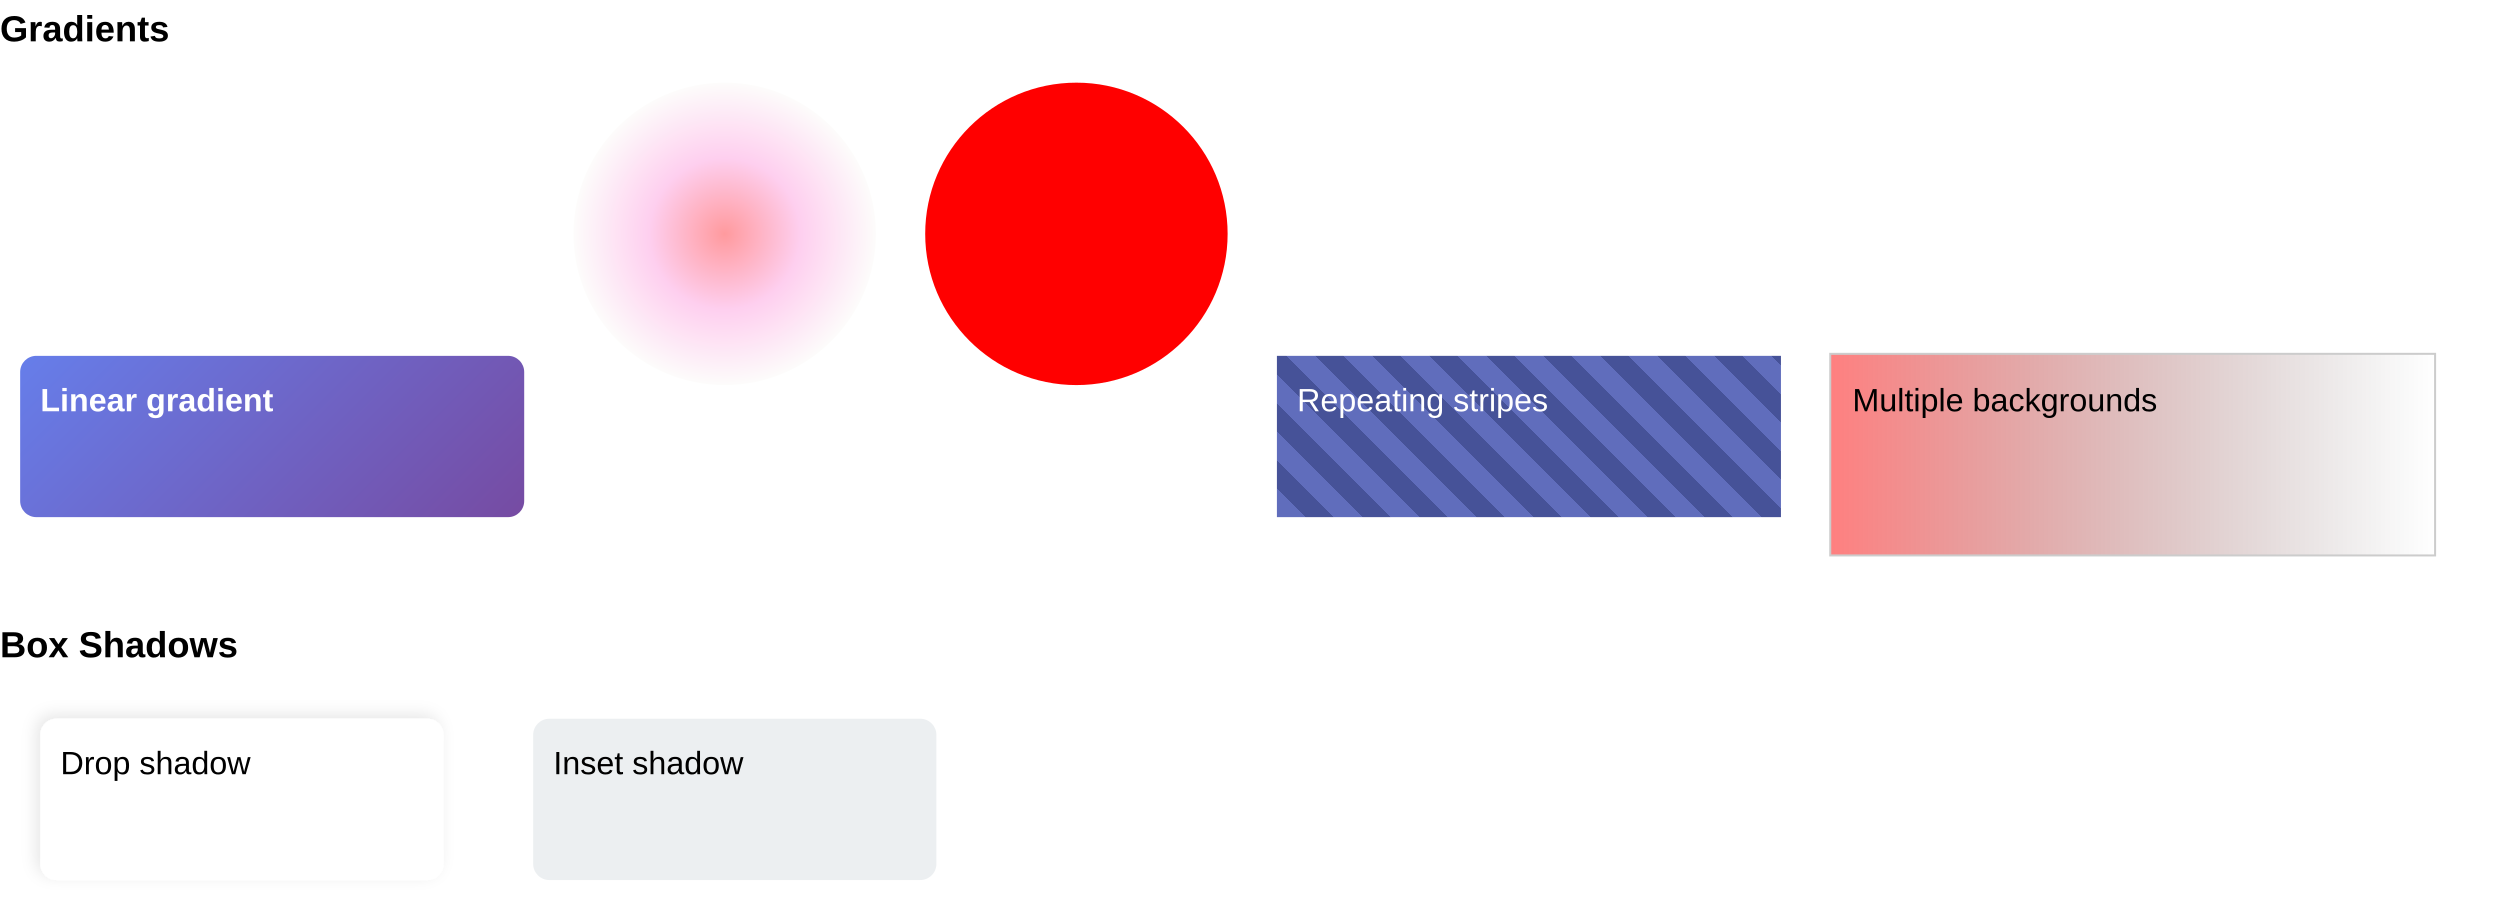
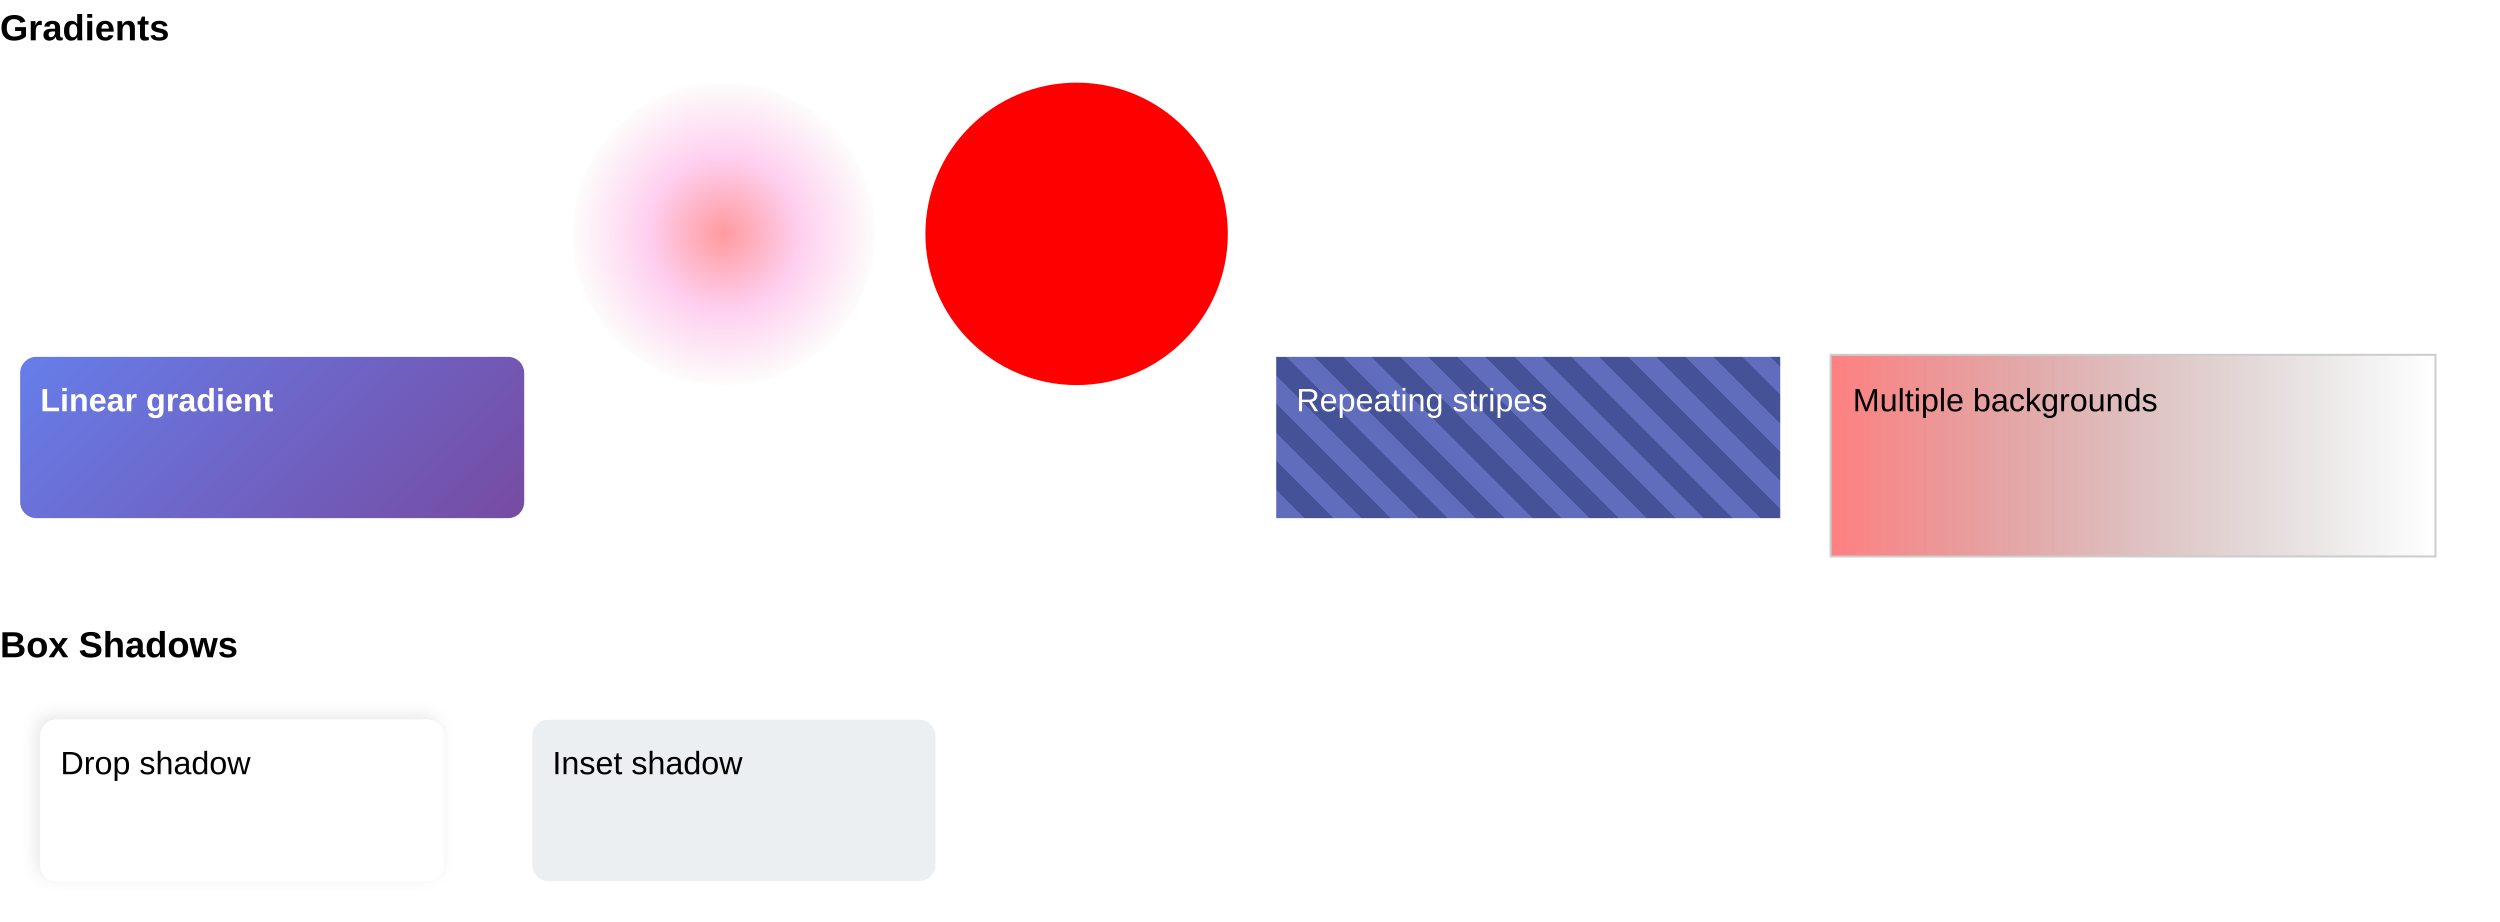
<svg xmlns="http://www.w3.org/2000/svg" width="1240" height="457" viewBox="0 0 1240 457">
  <defs>
-     <linearGradient id="lg1" x1="52.5" y1="134" x2="217.5" y2="299" gradientUnits="userSpaceOnUse">
+     <linearGradient id="lg1" x1="52.5" y1="134.5" x2="217.5" y2="299.5" gradientUnits="userSpaceOnUse">
      <stop offset="0%" stop-color="rgb(102, 126, 234)" />
      <stop offset="100%" stop-color="rgb(118, 75, 162)" />
    </linearGradient>
-     <radialGradient id="rg2" cx="359.45" cy="116" r="75" gradientUnits="userSpaceOnUse">
+     <radialGradient id="rg2" cx="359" cy="116" r="75" gradientUnits="userSpaceOnUse">
      <stop offset="0%" stop-color="rgb(255, 154, 158)" />
      <stop offset="50%" stop-color="rgb(254, 207, 239)" />
      <stop offset="100%" stop-color="rgb(253, 252, 251)" />
    </radialGradient>
-     <linearGradient id="lg3" x1="675.85" y1="299" x2="689.99" y2="284.86" gradientUnits="userSpaceOnUse" spreadMethod="repeat">
+     <linearGradient id="lg3" x1="675.5" y1="299.5" x2="689.64" y2="285.36" gradientUnits="userSpaceOnUse" spreadMethod="repeat">
      <stop offset="0%" stop-color="rgb(96, 109, 188)" />
      <stop offset="50%" stop-color="rgb(96, 109, 188)" />
      <stop offset="50%" stop-color="rgb(70, 82, 152)" />
      <stop offset="100%" stop-color="rgb(70, 82, 152)" />
    </linearGradient>
-     <linearGradient id="lg4" x1="907.8" y1="225.5" x2="1207.8" y2="225.5" gradientUnits="userSpaceOnUse">
+     <linearGradient id="lg4" x1="908" y1="226" x2="1208" y2="226" gradientUnits="userSpaceOnUse">
      <stop offset="0%" stop-color="rgba(255, 0, 0, 0.5)" />
      <stop offset="100%" stop-color="rgba(0, 0, 0, 0)" />
    </linearGradient>
    <filter id="ds5" x="-50%" y="-50%" width="200%" height="200%">
      <feDropShadow dx="5" dy="5" stdDeviation="7.5" flood-color="rgba(0, 0, 0, 0.3)" result="s0" />
      <feDropShadow dx="-2" dy="-2" stdDeviation="4" flood-color="rgba(0, 0, 0, 0.1)" result="s1" />
    </filter>
    <clipPath id="ic6">
-       <rect x="264.45" y="356.5" width="200" height="80" rx="8" ry="8" />
+       <rect x="264" y="357" width="200" height="80" rx="8" ry="8" />
    </clipPath>
    <filter id="is7" x="-50%" y="-50%" width="200%" height="200%">
      <feComponentTransfer in="SourceAlpha">
        <feFuncA type="table" tableValues="1 0" />
      </feComponentTransfer>
      <feGaussianBlur stdDeviation="5" />
      <feOffset dx="3" dy="3" result="offsetblur" />
      <feFlood flood-color="rgba(0, 0, 0, 0.2)" result="color" />
      <feComposite in2="offsetblur" operator="in" />
      <feComposite in2="SourceAlpha" operator="in" />
    </filter>
    <clipPath id="ic8">
-       <rect x="264.45" y="356.5" width="200" height="80" rx="8" ry="8" />
+       <rect x="264" y="357" width="200" height="80" rx="8" ry="8" />
    </clipPath>
    <filter id="is9" x="-50%" y="-50%" width="200%" height="200%">
      <feComponentTransfer in="SourceAlpha">
        <feFuncA type="table" tableValues="1 0" />
      </feComponentTransfer>
      <feGaussianBlur stdDeviation="5" />
      <feOffset dx="-3" dy="-3" result="offsetblur" />
      <feFlood flood-color="rgba(255, 255, 255, 0.5)" result="color" />
      <feComposite in2="offsetblur" operator="in" />
      <feComposite in2="SourceAlpha" operator="in" />
    </filter>
  </defs>
-   <path d="M0,0 L1240,0 L1240,456.5 L0,456.5 Z" fill="none" />
+   <path d="M0,0 L1240,0 L1240,457 L0,457 Z" fill="none" />
  <path d="M0,0 L1240,0 L1240,21 L0,21 Z" fill="none" />
-   <text x="0" y="20.5" fill="rgb(0, 0, 0)" font-weight="700" font-size="18px" font-family="Arial">Gradients</text>
-   <rect x="10" y="176.5" width="250" height="80" rx="8" ry="8" fill="url(#lg1)" />
+   <text x="0" y="20" fill="rgb(0, 0, 0)" font-weight="700" font-size="18px" font-family="Arial">Gradients</text>
+   <rect x="10" y="177" width="250" height="80" rx="8" ry="8" fill="url(#lg1)" />
  <text x="20" y="204" fill="rgb(255, 255, 255)" font-weight="700" font-size="16px" font-family="Arial">Linear gradient</text>
-   <rect x="284.45" y="41" width="150" height="150" rx="75" ry="75" fill="url(#rg2)" />
-   <rect x="458.9" y="41" width="150" height="150" rx="75" ry="75" fill="rgb(255, 0, 0)" />
-   <path d="M633.35,176.5 L883.35,176.5 L883.35,256.5 L633.35,256.5 Z" fill="url(#lg3)" />
-   <text x="643.35" y="204" fill="rgb(255, 255, 255)" font-size="16px" font-family="Arial">Repeating stripes</text>
-   <path d="M907.8,175.5 L1207.8,175.5 L1207.8,275.5 L907.8,275.5 Z" fill="url(#lg4)" stroke="rgb(204, 204, 204)" stroke-width="1" />
-   <text x="918.8" y="204" fill="rgb(0, 0, 0)" font-size="16px" font-family="Arial">Multiple backgrounds</text>
-   <path d="M0,305.5 L1240,305.5 L1240,326.5 L0,326.5 Z" fill="none" />
+   <rect x="284" y="41" width="150" height="150" rx="75" ry="75" fill="url(#rg2)" />
+   <rect x="459" y="41" width="150" height="150" rx="75" ry="75" fill="rgb(255, 0, 0)" />
+   <path d="M633,177 L883,177 L883,257 L633,257 Z" fill="url(#lg3)" />
+   <text x="643" y="204" fill="rgb(255, 255, 255)" font-size="16px" font-family="Arial">Repeating stripes</text>
+   <path d="M908,176 L1208,176 L1208,276 L908,276 Z" fill="url(#lg4)" stroke="rgb(204, 204, 204)" stroke-width="1" />
+   <text x="919" y="204" fill="rgb(0, 0, 0)" font-size="16px" font-family="Arial">Multiple backgrounds</text>
+   <path d="M0,306 L1240,306 L1240,327 L0,327 Z" fill="none" />
  <text x="0" y="326" fill="rgb(0, 0, 0)" font-weight="700" font-size="18px" font-family="Arial">Box Shadows</text>
-   <rect x="20" y="356.5" width="200" height="80" rx="8" ry="8" fill="rgb(255, 255, 255)" filter="url(#ds5)" />
+   <rect x="20" y="357" width="200" height="80" rx="8" ry="8" fill="rgb(255, 255, 255)" filter="url(#ds5)" />
  <text x="30" y="384" fill="rgb(0, 0, 0)" font-size="16px" font-family="Arial">Drop shadow</text>
-   <rect x="264.45" y="356.5" width="200" height="80" rx="8" ry="8" fill="rgb(236, 239, 241)" />
-   <rect x="264.45" y="356.5" width="200" height="80" rx="8" ry="8" fill="none" clip-path="url(#ic6)" filter="url(#is7)" />
-   <rect x="264.45" y="356.5" width="200" height="80" rx="8" ry="8" fill="none" clip-path="url(#ic8)" filter="url(#is9)" />
-   <text x="274.45" y="384" fill="rgb(0, 0, 0)" font-size="16px" font-family="Arial">Inset shadow</text>
+   <rect x="264" y="357" width="200" height="80" rx="8" ry="8" fill="rgb(236, 239, 241)" />
+   <rect x="264" y="357" width="200" height="80" rx="8" ry="8" fill="none" clip-path="url(#ic6)" filter="url(#is7)" />
+   <rect x="264" y="357" width="200" height="80" rx="8" ry="8" fill="none" clip-path="url(#ic8)" filter="url(#is9)" />
+   <text x="274" y="384" fill="rgb(0, 0, 0)" font-size="16px" font-family="Arial">Inset shadow</text>
</svg>
